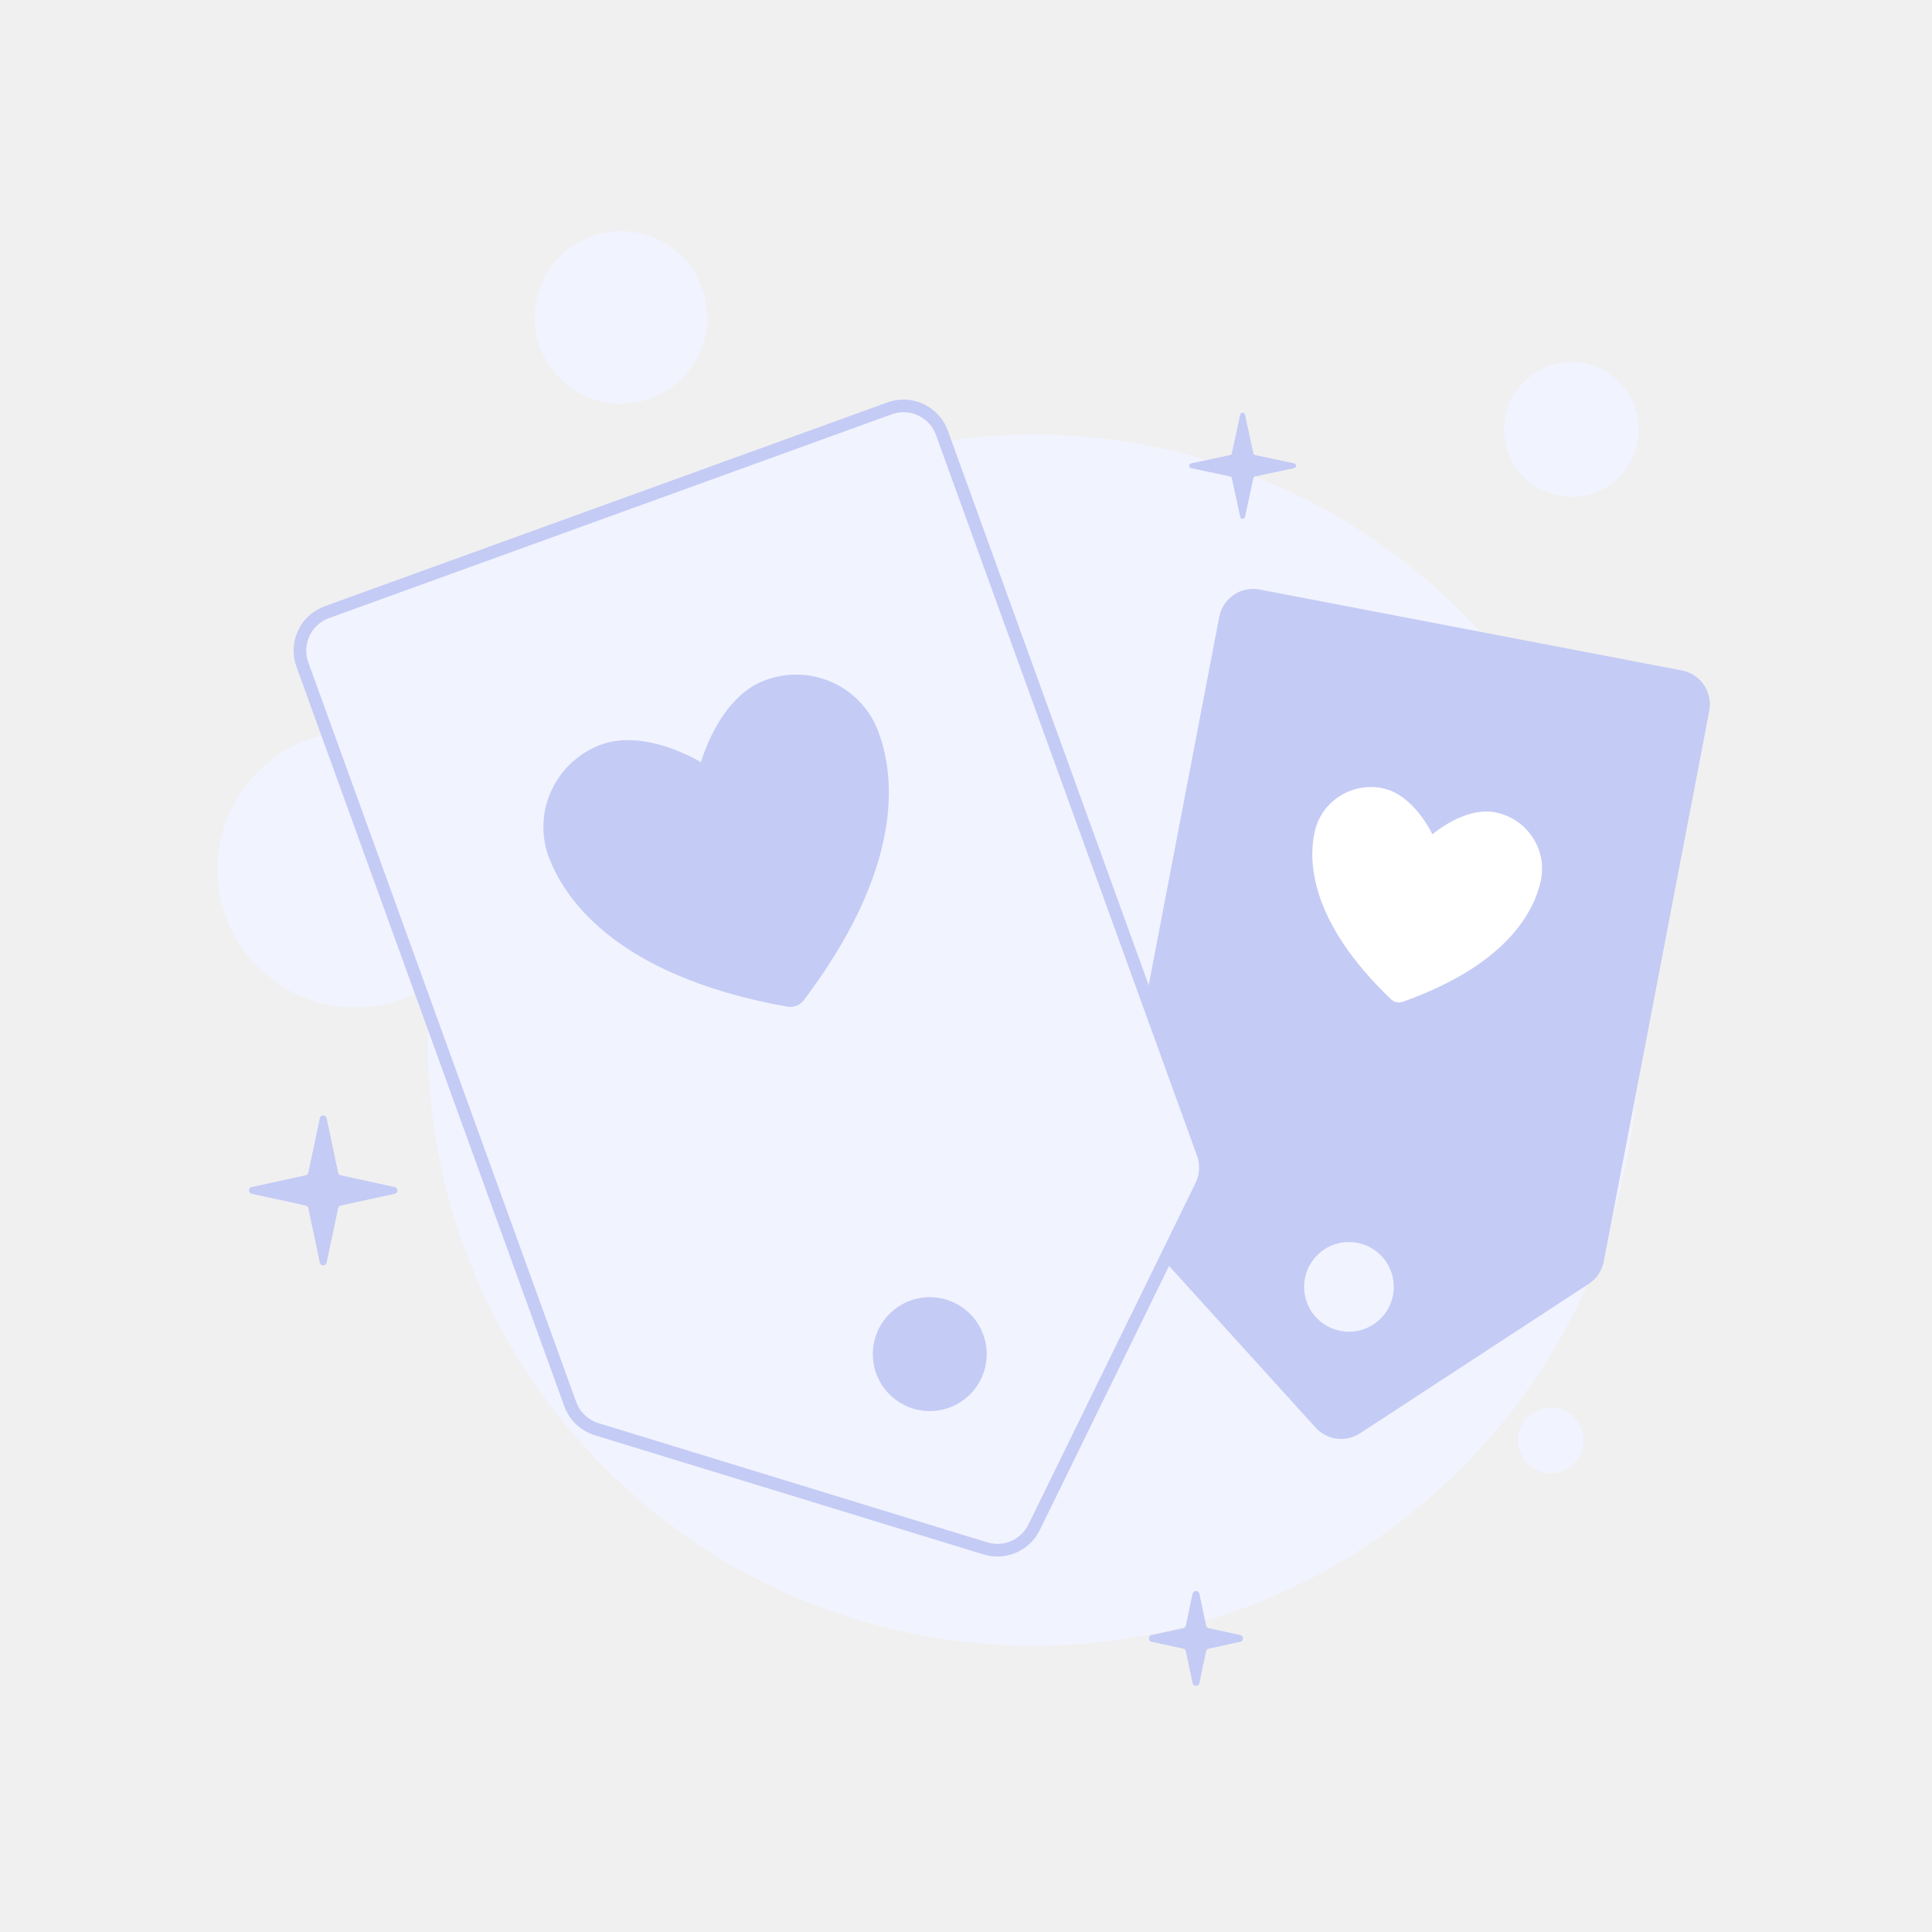
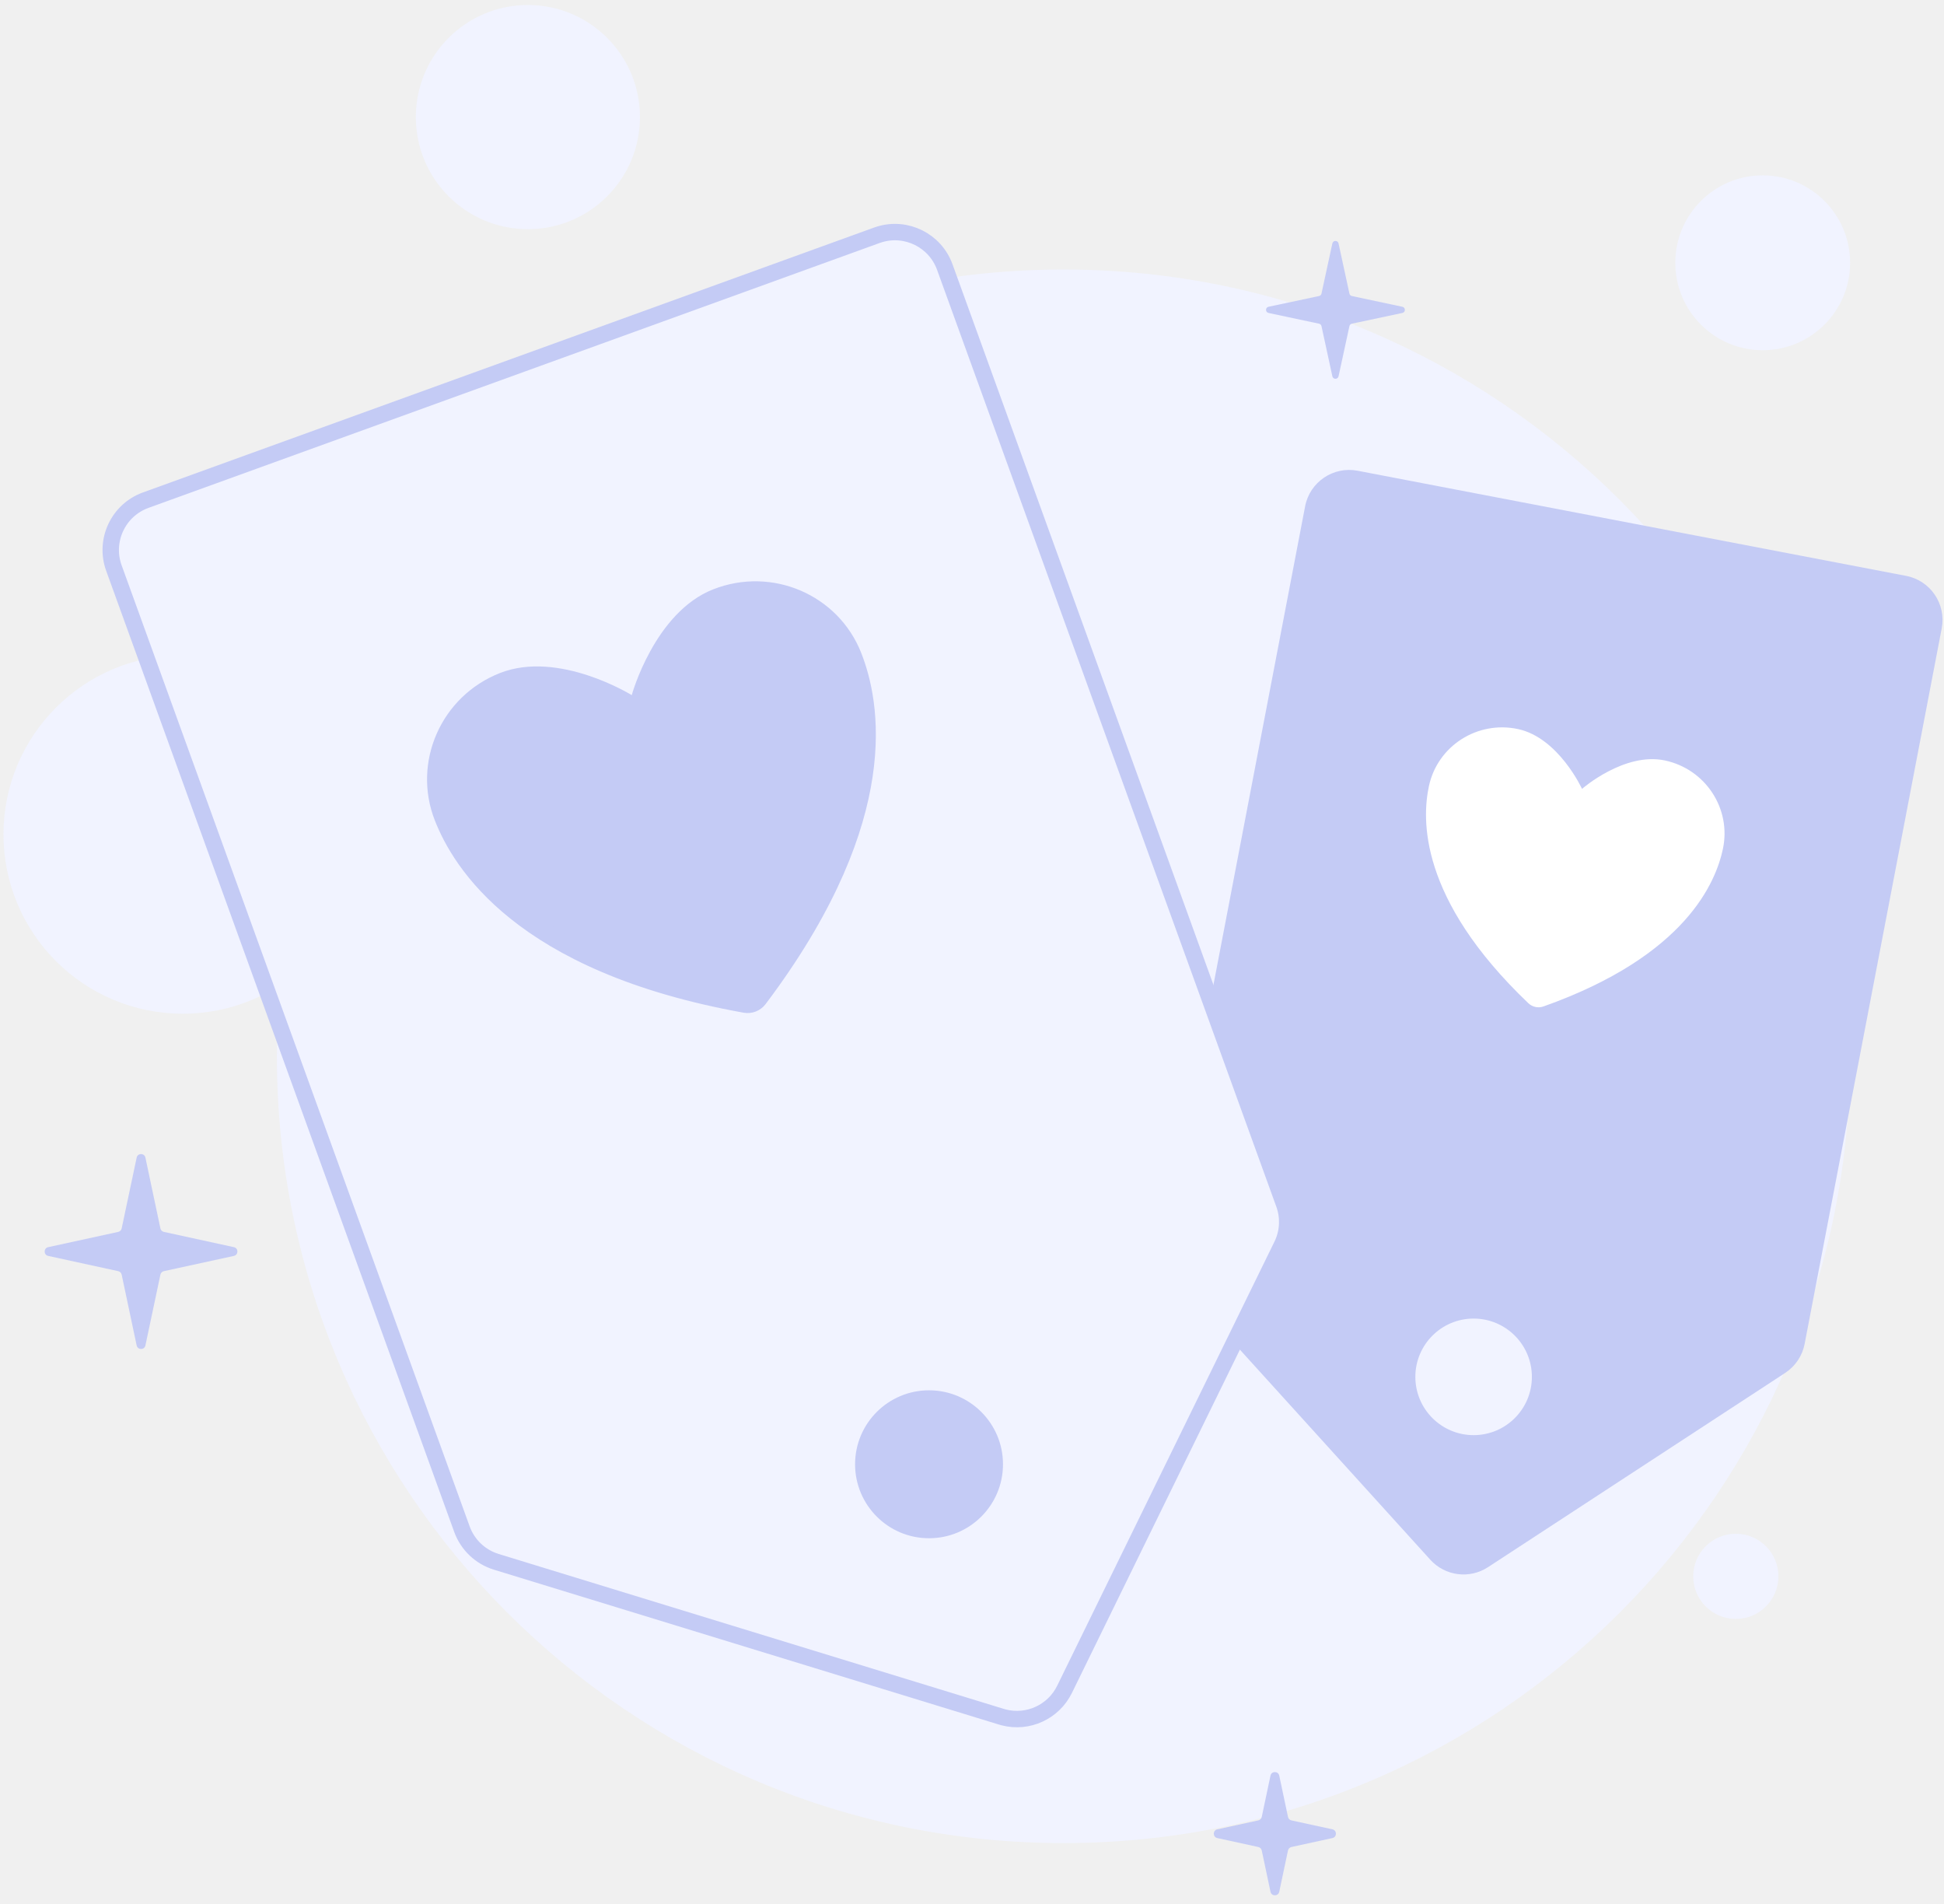
- <svg xmlns="http://www.w3.org/2000/svg" width="306" height="306" viewBox="0 0 306 306" fill="none">
-   <circle cx="163.655" cy="164.748" r="95.898" fill="#F1F3FF" />
-   <circle cx="56.282" cy="137.699" r="21.857" fill="#F1F3FF" />
-   <circle cx="98.357" cy="50.271" r="13.661" fill="#F1F3FF" />
-   <circle cx="248.898" cy="68.03" r="10.655" fill="#F1F3FF" />
-   <circle cx="245.62" cy="228.134" r="5.191" fill="#F1F3FF" />
-   <path d="M188.652 74.145C188.245 74.058 188.245 73.477 188.652 73.39L194.81 72.081C194.959 72.049 195.075 71.933 195.107 71.785L196.433 65.67C196.521 65.265 197.099 65.265 197.187 65.67L198.513 71.785C198.545 71.933 198.661 72.049 198.81 72.081L204.968 73.39C205.375 73.477 205.375 74.058 204.968 74.145L198.81 75.454C198.661 75.486 198.545 75.602 198.513 75.75L197.187 81.865C197.099 82.27 196.521 82.27 196.433 81.865L195.107 75.75C195.075 75.602 194.959 75.486 194.81 75.454L188.652 74.145Z" fill="#C4CBF5" />
-   <path d="M50.66 177.099C50.782 176.521 51.607 176.521 51.729 177.099L53.556 185.729C53.6 185.939 53.764 186.104 53.974 186.149L62.514 188.01C63.088 188.135 63.088 188.953 62.514 189.078L53.974 190.938C53.764 190.984 53.6 191.149 53.556 191.359L51.729 199.989C51.607 200.566 50.782 200.566 50.66 199.989L48.833 191.359C48.789 191.149 48.625 190.984 48.415 190.938L39.875 189.078C39.301 188.953 39.301 188.135 39.875 188.01L48.415 186.149C48.625 186.104 48.789 185.939 48.833 185.729L50.66 177.099Z" fill="#C4CBF5" />
-   <path d="M188.889 252.424C189.011 251.846 189.836 251.846 189.958 252.424L191.024 257.458C191.068 257.668 191.232 257.833 191.442 257.879L196.439 258.967C197.012 259.092 197.012 259.91 196.439 260.035L191.442 261.124C191.232 261.169 191.068 261.334 191.024 261.544L189.958 266.579C189.836 267.156 189.011 267.156 188.889 266.579L187.824 261.544C187.779 261.334 187.615 261.169 187.405 261.124L182.409 260.035C181.835 259.91 181.835 259.092 182.409 258.967L187.405 257.879C187.615 257.833 187.779 257.668 187.824 257.458L188.889 252.424Z" fill="#C4CBF5" />
-   <path d="M266.383 106.191L199.507 93.376C196.543 92.808 193.68 94.75 193.112 97.714L175.978 187.132C175.655 188.818 176.143 190.558 177.296 191.83L208.374 226.11C210.178 228.1 213.162 228.484 215.411 227.014L251.632 203.343C252.873 202.533 253.731 201.253 254.01 199.797L270.722 112.586C271.29 109.622 269.347 106.759 266.383 106.191Z" fill="#C4CBF5" />
-   <path d="M219.06 124.862C214.112 123.805 209.251 126.919 208.205 131.818C207.36 135.773 206.922 145.495 220.33 158.281C220.57 158.508 220.869 158.665 221.192 158.734C221.516 158.803 221.853 158.782 222.165 158.673C239.627 152.482 243.2 143.43 244.045 139.475C245.092 134.576 241.928 129.747 236.98 128.69C232.032 127.633 226.871 132.152 226.871 132.152C226.871 132.152 224.008 125.919 219.06 124.862Z" fill="white" />
-   <circle cx="213.654" cy="203.819" r="7.104" fill="#F1F3FF" />
-   <path d="M140.903 64.676L141.219 64.571C144.489 63.571 148.005 65.3 149.183 68.552L190.542 182.74C191.102 184.285 191.051 185.982 190.407 187.485L190.27 187.783L163.783 241.907C162.429 244.673 159.322 246.087 156.366 245.326L156.081 245.245L94.501 226.364C92.56 225.768 91.01 224.295 90.318 222.386L47.888 105.241C46.673 101.885 48.408 98.178 51.764 96.962L140.903 64.676Z" fill="#F1F3FF" stroke="#C4CBF5" stroke-width="2" />
-   <path d="M121.359 108.859C127.977 106.262 135.409 109.472 137.971 116.001C139.038 118.72 140.329 123.585 139.288 130.525C138.278 137.256 135.064 146.002 127.223 156.686L126.452 157.721C126.27 157.961 126.025 158.147 125.745 158.257C125.464 158.367 125.159 158.397 124.862 158.346L124.861 158.346C111.114 155.883 102.445 151.52 96.956 147.137C91.472 142.757 89.109 138.312 88.042 135.593C85.48 129.065 88.746 121.656 95.365 119.059C98.595 117.791 102.305 118.376 105.335 119.373C106.83 119.866 108.113 120.444 109.023 120.899C109.476 121.126 109.835 121.322 110.077 121.459C110.199 121.527 110.291 121.582 110.352 121.618C110.381 121.635 110.404 121.648 110.417 121.657C110.424 121.661 110.43 121.665 110.433 121.666L110.434 121.667L110.434 121.668C110.731 121.852 111.097 121.885 111.422 121.758C111.707 121.646 111.93 121.422 112.043 121.143L112.084 121.02L112.086 121.018C112.086 121.015 112.088 121.008 112.09 121C112.095 120.985 112.102 120.96 112.112 120.927C112.132 120.86 112.162 120.757 112.205 120.624C112.289 120.359 112.418 119.972 112.596 119.497C112.953 118.544 113.502 117.247 114.264 115.869C115.806 113.078 118.129 110.126 121.359 108.859Z" fill="#C4CBF5" stroke="#C4CBF5" stroke-width="2.212" stroke-linecap="round" stroke-linejoin="round" />
-   <circle cx="147.262" cy="214.474" r="9.016" fill="#C4CBF5" />
+ <svg xmlns="http://www.w3.org/2000/svg" width="237" height="232" viewBox="0 0 237 232" fill="none">
+   <g clip-path="url(#clip0_2_210)">
+     <path d="M129.655 224.646C182.618 224.646 225.553 181.711 225.553 128.748C225.553 75.785 182.618 32.85 129.655 32.85C76.692 32.85 33.757 75.785 33.757 128.748C33.757 181.711 76.692 224.646 129.655 224.646Z" fill="#F1F3FF" />
+     <path d="M22.282 123.556C34.353 123.556 44.139 113.77 44.139 101.699C44.139 89.628 34.353 79.842 22.282 79.842C10.211 79.842 0.425 89.628 0.425 101.699C0.425 113.77 10.211 123.556 22.282 123.556Z" fill="#F1F3FF" />
+     <path d="M64.357 27.932C71.902 27.932 78.018 21.816 78.018 14.271C78.018 6.727 71.902 0.61 64.357 0.61C56.812 0.61 50.696 6.727 50.696 14.271C50.696 21.816 56.812 27.932 64.357 27.932Z" fill="#F1F3FF" />
+     <path d="M214.898 42.686C220.783 42.686 225.553 37.915 225.553 32.03C225.553 26.146 220.783 21.375 214.898 21.375C209.013 21.375 204.243 26.146 204.243 32.03C204.243 37.915 209.013 42.686 214.898 42.686Z" fill="#F1F3FF" />
+     <path d="M211.62 197.325C214.487 197.325 216.811 195.001 216.811 192.134C216.811 189.267 214.487 186.943 211.62 186.943C208.753 186.943 206.429 189.267 206.429 192.134C206.429 195.001 208.753 197.325 211.62 197.325Z" fill="#F1F3FF" />
+     <path d="M154.652 38.145C154.245 38.058 154.245 37.477 154.652 37.39L160.81 36.081C160.959 36.049 161.075 35.933 161.107 35.785L162.433 29.67C162.521 29.265 163.099 29.265 163.187 29.67L164.513 35.785C164.545 35.933 164.661 36.049 164.81 36.081L170.968 37.39C171.375 37.477 171.375 38.058 170.968 38.145L164.81 39.454C164.661 39.486 164.545 39.602 164.513 39.75L163.187 45.865C163.099 46.27 162.521 46.27 162.433 45.865L161.107 39.75C161.075 39.602 160.959 39.486 160.81 39.454L154.652 38.145Z" fill="#C4CBF5" />
+     <path d="M16.66 141.099C16.782 140.521 17.607 140.521 17.729 141.099L19.556 149.729C19.6 149.939 19.764 150.104 19.974 150.149L28.514 152.01C29.088 152.135 29.088 152.953 28.514 153.078L19.974 154.938C19.764 154.984 19.6 155.149 19.556 155.359L17.729 163.989C17.607 164.566 16.782 164.566 16.66 163.989L14.833 155.359C14.789 155.149 14.625 154.984 14.415 154.938L5.875 153.078C5.301 152.953 5.301 152.135 5.875 152.01L14.415 150.149C14.625 150.104 14.789 149.939 14.833 149.729L16.66 141.099Z" fill="#C4CBF5" />
+     <path d="M154.889 216.424C155.011 215.846 155.836 215.846 155.958 216.424L157.024 221.458C157.068 221.668 157.232 221.833 157.442 221.879L162.439 222.967C163.012 223.092 163.012 223.91 162.439 224.035L157.442 225.124C157.232 225.169 157.068 225.334 157.024 225.544L155.958 230.579C155.836 231.156 155.011 231.156 154.889 230.579L153.824 225.544C153.779 225.334 153.615 225.169 153.405 225.124L148.409 224.035C147.835 223.91 147.835 223.092 148.409 222.967L153.405 221.879C153.615 221.833 153.779 221.668 153.824 221.458L154.889 216.424Z" fill="#C4CBF5" />
+     <path d="M232.383 70.191L165.507 57.376C162.543 56.808 159.68 58.75 159.112 61.714L141.978 151.132C141.655 152.818 142.143 154.558 143.296 155.83L174.374 190.11C176.178 192.1 179.162 192.484 181.411 191.014L217.632 167.343C218.873 166.533 219.731 165.253 220.01 163.797L236.722 76.586C237.29 73.622 235.347 70.759 232.383 70.191Z" fill="#C4CBF5" />
+     <path d="M185.06 88.862C180.112 87.805 175.251 90.919 174.205 95.818C173.36 99.773 172.922 109.495 186.33 122.281C186.57 122.508 186.869 122.665 187.192 122.734C187.516 122.803 187.853 122.782 188.165 122.673C205.627 116.482 209.2 107.43 210.045 103.475C211.092 98.576 207.928 93.747 202.98 92.69C198.032 91.633 192.871 96.152 192.871 96.152C192.871 96.152 190.008 89.919 185.06 88.862Z" fill="white" />
+     <path d="M179.654 174.923C183.577 174.923 186.758 171.742 186.758 167.819C186.758 163.896 183.577 160.715 179.654 160.715C175.731 160.715 172.55 163.896 172.55 167.819C172.55 171.742 175.731 174.923 179.654 174.923Z" fill="#F1F3FF" />
+     <path d="M106.903 28.676L107.219 28.571C110.489 27.571 114.005 29.3 115.183 32.552L156.542 146.74C157.102 148.285 157.051 149.982 156.407 151.485L156.27 151.783L129.783 205.907C128.429 208.673 125.322 210.087 122.366 209.326L122.081 209.245L60.501 190.364C58.56 189.768 57.01 188.295 56.318 186.386L13.888 69.241C12.673 65.885 14.408 62.178 17.765 60.962L106.903 28.676Z" fill="#F1F3FF" stroke="#C4CBF5" stroke-width="2" />
+     <path d="M87.359 72.859C93.977 70.262 101.409 73.472 103.971 80.001C105.038 82.72 106.329 87.585 105.288 94.525C104.278 101.256 101.064 110.002 93.223 120.686L92.452 121.721C92.27 121.961 92.025 122.147 91.745 122.257C91.464 122.367 91.159 122.397 90.862 122.346C77.115 119.883 68.445 115.52 62.956 111.137C57.472 106.757 55.109 102.312 54.042 99.593C51.48 93.065 54.746 85.656 61.365 83.059C64.595 81.791 68.305 82.376 71.335 83.373C72.83 83.866 74.113 84.444 75.023 84.899C75.476 85.126 75.835 85.322 76.077 85.459C76.199 85.527 76.291 85.582 76.352 85.618C76.381 85.635 76.404 85.648 76.417 85.657C76.424 85.661 76.43 85.665 76.433 85.666L76.434 85.667C76.731 85.851 77.097 85.885 77.422 85.758C77.707 85.646 77.93 85.422 78.043 85.143L78.084 85.02L78.086 85.018C78.086 85.015 78.088 85.008 78.09 85C78.095 84.985 78.102 84.96 78.112 84.927C78.132 84.86 78.162 84.757 78.205 84.624C78.289 84.359 78.418 83.972 78.596 83.497C78.953 82.544 79.502 81.247 80.264 79.869C81.806 77.078 84.129 74.126 87.359 72.859Z" fill="#C4CBF5" stroke="#C4CBF5" stroke-width="2.212" stroke-linecap="round" stroke-linejoin="round" />
+     <path d="M113.262 187.49C118.241 187.49 122.278 183.453 122.278 178.474C122.278 173.495 118.241 169.458 113.262 169.458C108.283 169.458 104.246 173.495 104.246 178.474C104.246 183.453 108.283 187.49 113.262 187.49Z" fill="#C4CBF5" />
+   </g>
+   <defs>
+     <clipPath id="clip0_2_210">
+       <rect width="237" height="232" fill="white" />
+     </clipPath>
+   </defs>
</svg>
